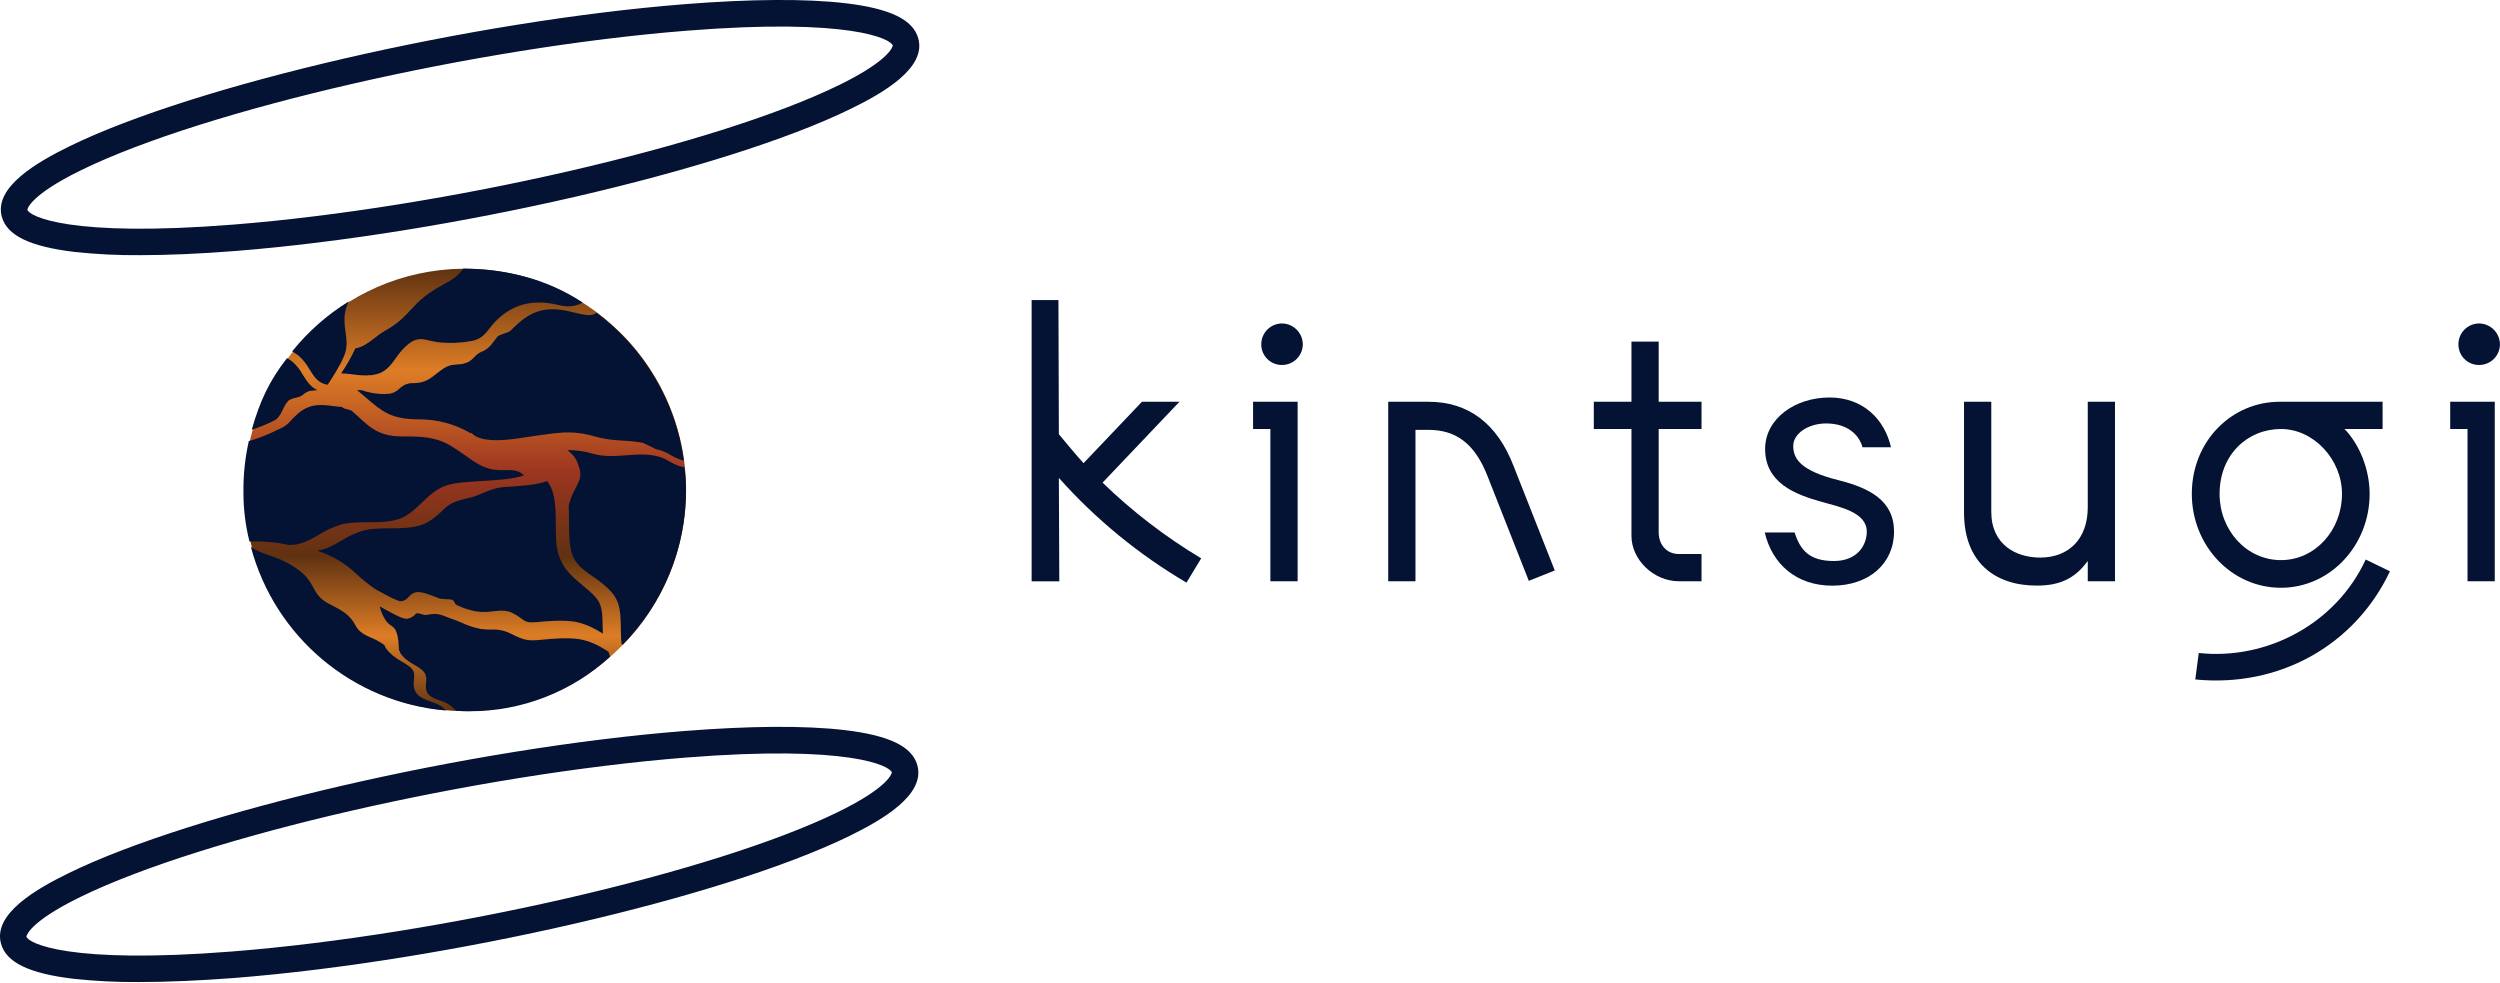
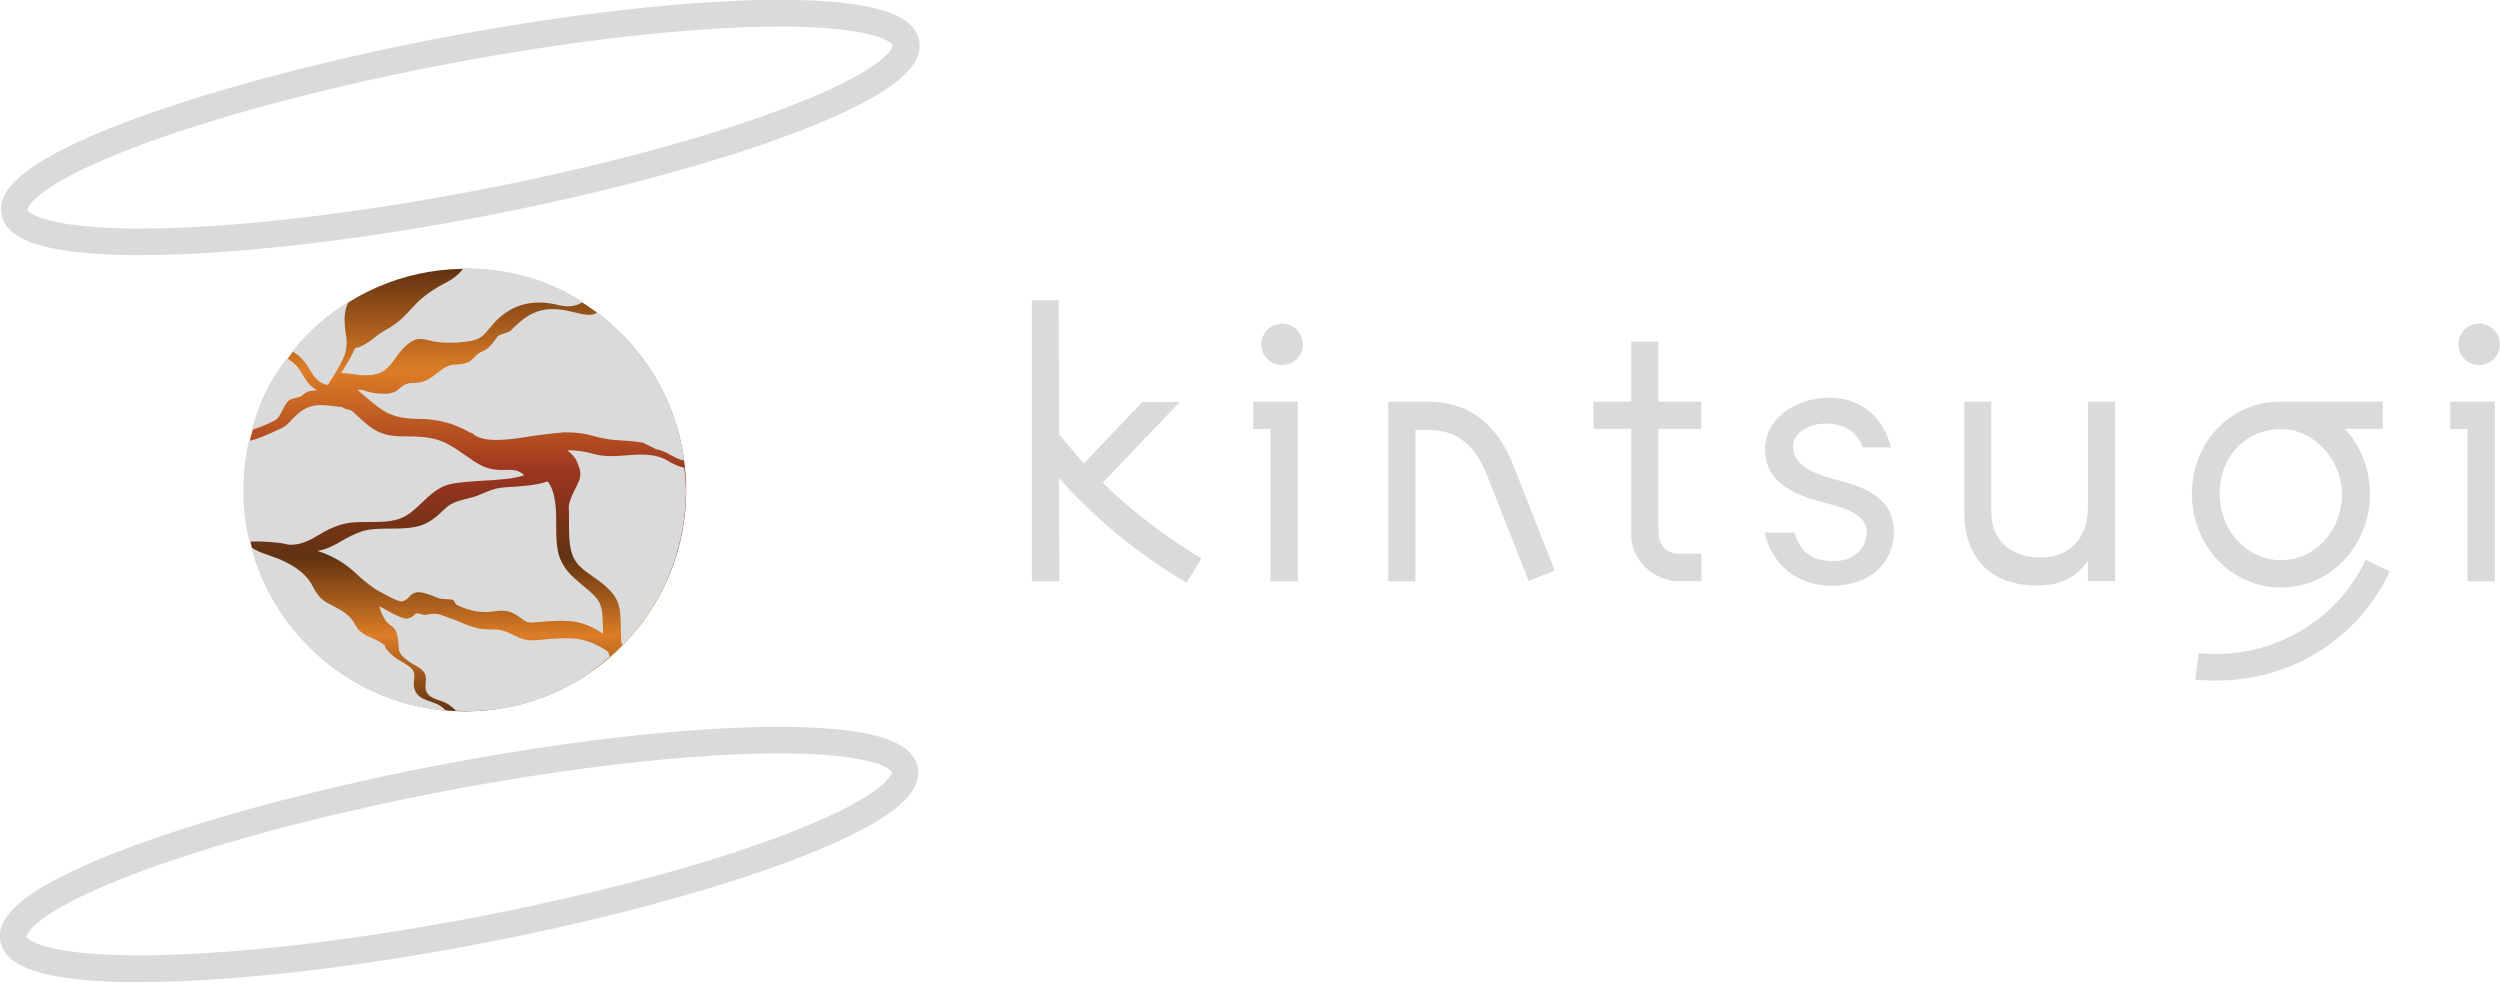
- <svg xmlns="http://www.w3.org/2000/svg" viewBox="0 0 299.69 117.73" version="1.1" id="svg5">
-   <defs id="defs2">
-     <linearGradient id="kintsugi-logo-with-text-New_Gradient_Swatch_15" x1="835.91" y1="890.38" x2="835.91" y2="689.89" gradientUnits="userSpaceOnUse">
-       <stop offset="0" stop-color="#603211" id="stop11" />
-       <stop offset=".17" stop-color="#dd7d26" id="stop13" />
-       <stop offset=".35" stop-color="#603211" id="stop15" />
-       <stop offset=".54" stop-color="#9c3520" id="stop17" />
-       <stop offset=".77" stop-color="#dd7d26" id="stop19" />
-       <stop offset="1" stop-color="#603211" id="stop21" />
+ <svg xmlns="http://www.w3.org/2000/svg" version="1.1" id="kintsugi" x="0px" y="0px" viewBox="0 0 1132.7 445" style="enable-background:new 0 0 1132.7 445;" xml:space="preserve">
+   <style type="text/css">
+ 	.st0{fill:url(#SVGID_1_);}
+ 	.st1{fill:#DADADA;}
+ </style>
+   <g>
+     <linearGradient id="SVGID_1_" gradientUnits="userSpaceOnUse" x1="210.799" y1="123.505" x2="210.799" y2="323.975" gradientTransform="matrix(1 0 0 -1 0 445.7292)">
+       <stop offset="0" style="stop-color:#603211" />
+       <stop offset="0.17" style="stop-color:#DD7D26" />
+       <stop offset="0.35" style="stop-color:#603211" />
+       <stop offset="0.54" style="stop-color:#9C3520" />
+       <stop offset="0.77" style="stop-color:#DD7D26" />
+       <stop offset="1" style="stop-color:#603211" />
    </linearGradient>
-     <style id="style9">
-       .kintsugi-logo-with-text-cls-2 {
-         fill: #041333
-       }
-     </style>
-   </defs>
-   <g id="layer1">
-     <g id="g97" transform="matrix(.26458 0 0 .26458 -165.455 -150.32)">
-       <path d="M906.08 718.54A99.58 99.58 0 0 0 836 689.89h-1.05a100.24 100.24 0 0 0 1 200.47h1a100.23 100.23 0 0 0 69.17-171.82z" id="path26" style="fill:url(#kintsugi-logo-with-text-New_Gradient_Swatch_15)" />
-       <path class="kintsugi-logo-with-text-cls-2" d="M878.71 706.42c-11.75-2.95-21.19-.55-28.86 7.33a37.71 37.71 0 0 0-2.66 3.14c-2 2.53-3.7 4.72-7.58 5.62a51.14 51.14 0 0 1-15.9.66c-1.51-.22-2.78-.51-3.9-.76-3.95-.91-6.34-1.45-11.07 3.05a34.81 34.81 0 0 0-4 4.87c-2.1 2.89-4.08 5.62-7.34 6.87a16.2 16.2 0 0 1-4.68 1 4.28 4.28 0 0 1-.43-.19l-.1.22a39 39 0 0 1-6.87-.45 46.07 46.07 0 0 0-5.41-.47 76.21 76.21 0 0 0 6.43-11.31c3.31-.51 6.13-2.68 8.86-4.8a34.81 34.81 0 0 1 4.58-3.21c5.47-3 8.12-5.55 12.87-10.75 4.5-4.94 9.33-8 15.2-11.1a21.45 21.45 0 0 0 7.45-6.28c19.57.13 37.89 4.71 54 15.34-1.69 1.07-5.3 2.55-10.59 1.22z" id="path28" />
-       <path class="kintsugi-logo-with-text-cls-2" d="M933 776.16a26.07 26.07 0 0 1-4-1.93 19 19 0 0 0-6.5-2.59l-5.85-2.87c-9.22-1.59-13-.39-22.31-3a40.66 40.66 0 0 0-13.31-1.65l-.23-.19-.17.2c-3.19.15-6.4.59-10 1.1l-2.47.34c-1 .13-2.12.31-3.39.51-7.94 1.26-21.22 3.36-25.83-1.81l-.26.23a45.93 45.93 0 0 0-23.32-6.36c-12.78 0-16.79-3.46-24.08-9.73-1.24-1.07-2.62-2.25-4.14-3.5h2a31.68 31.68 0 0 0 10.31 1.78 18.39 18.39 0 0 0 2-.1 8 8 0 0 0 4.82-2.32 19 19 0 0 1 1.81-1.4 8.36 8.36 0 0 1 4.69-1.14c.71 0 1.45-.06 2.25-.16 3.47-.43 5.91-2.37 8.26-4.24 2.2-1.74 4.26-3.39 7.08-3.85.7-.11 1.41-.16 2.15-.22a11.61 11.61 0 0 0 5.36-1.3 13.29 13.29 0 0 0 2.44-2.06 9.32 9.32 0 0 1 3-2.29c3.7-1.27 5.34-4.32 7.33-6.86.88-1.12 5-1.71 6.11-2.85 8.33-8.57 15-11.61 27.76-8.39 6.5 1.63 9 1.94 11.18.35a100.22 100.22 0 0 1 39.53 67 16.78 16.78 0 0 1-2.22-.7z" id="path30" />
-       <path class="kintsugi-logo-with-text-cls-2" d="M806.18 862.8a9.66 9.66 0 0 1-.18-1.9 23.38 23.38 0 0 0-.49-4.38c-.69-3.36-1.65-4-2.86-4.87a9.2 9.2 0 0 1-2.58-2.5 19.49 19.49 0 0 1-2.61-6l-.09-.27c.87.53 1.76 1 2.72 1.52.45.22 1 .54 1.7.9 2.59 1.41 6.15 3.35 8 3.19a6.18 6.18 0 0 0 3.94-2.25c.84-.83 3.55.76 4.71.55 2.13-.39 4.6-1 7.8.31 1.35.55 2.52 1 3.41 1.3 1.67.53 3.37 1.24 5 1.93a36.35 36.35 0 0 0 8.47 2.77 32.85 32.85 0 0 0 4.91.29 17 17 0 0 1 8.79 1.87c6.27 3.12 7.62 3.38 14.46 2.7 5.13-.5 11.65-1 16.62-.18 4.7.75 9 2.94 13.19 5.68 0 .41.63 1.84.67 2.25a93.79 93.79 0 0 1-63.61 24.69c-2.07 0-4.12-.08-6.15-.21a21 21 0 0 0-3.07-2.72 17.9 17.9 0 0 0-4.23-1.92c-1.95-.7-4-1.42-5.08-2.66-1.56-1.72-1.39-3.64-1.23-5.5a7 7 0 0 0-.31-3.75c-.92-1.89-2.93-3.06-5.06-4.3a22.27 22.27 0 0 1-3.58-2.38 12.21 12.21 0 0 1-2.82-3.1c.07-.33-.44-1.06-.44-1.06z" id="path32" />
-       <path class="kintsugi-logo-with-text-cls-2" d="M781.51 711a31.44 31.44 0 0 0 .41 7.62c.46 3.33.89 6.48-.38 10.07l-.13.36h-.12v.25c-1.68 4.31-5.63 10.4-7.49 13.17-4.24-.57-6.21-3.72-8.28-7.06a22.89 22.89 0 0 0-4.8-6.06 25 25 0 0 0-3-2 100.64 100.64 0 0 1 25.61-22.61 19.38 19.38 0 0 0-1.82 6.26z" id="path34" />
-       <path class="kintsugi-logo-with-text-cls-2" d="M906.92 859.84c-.15-2.05-.25-4.11-.27-6.21-.11-11-.63-14.61-8-20.79-5.67-4.77-12.21-7.14-14.3-14.26-1.15-4-1.18-9-1.21-14.29 0-2.33 0-4.68-.14-7a29.22 29.22 0 0 1 2.43-6.54c1.24-2.69 3.24-5.49 2.82-8.43-.35-2.47 0-.7-1.07-4-.94-2.91-2.7-4.53-4.79-6.23a40.11 40.11 0 0 1 11.66 1.64c9.34 2.67 18.08-.82 27.34.78l.93.16a17.93 17.93 0 0 1 6.15 2.46 28.11 28.11 0 0 0 4.11 2 19.69 19.69 0 0 0 2.83.76 70.66 70.66 0 0 1 .75 10.25 99.94 99.94 0 0 1-28.62 70.13z" id="path36" />
-       <path class="kintsugi-logo-with-text-cls-2" d="M746.61 819.5c.87.3 1.72.59 2.5.89a43.46 43.46 0 0 1 9.89 4.81c3.25 2.23 5.79 4.45 7.65 8 2 3.8 3.49 6.26 7.52 8.38l1.2.62c4.95 2.57 8.52 4.43 11.11 9.44 1.57 3 4.42 4.29 7.17 5.5a25.44 25.44 0 0 1 4.3 2.23l.55.37 1 .67c.43 1.36 1.41 2.65 3.82 4.76a25.2 25.2 0 0 0 4.15 2.77c2.21 1.29 4.3 2.51 5.18 4.3a7 7 0 0 1 .24 3.59c-.2 2.19-.42 4.68 1.65 7 1.43 1.57 3.8 2.42 6.09 3.24a18.85 18.85 0 0 1 4.43 2 22.29 22.29 0 0 1 2.36 2A100.31 100.31 0 0 1 739 815.91c2.09 1.68 5 2.69 7.61 3.59z" id="path38" />
-       <path class="kintsugi-logo-with-text-cls-2" d="M762.58 738c1.72 2.75 3.49 5.58 6.61 6.9-2.86.5-3.78-.29-6.79 2.27-1.6 1.36-5.06 1.13-6.51 2.67-2.47 2.63-3.06 7.18-6.18 8.81a69.35 69.35 0 0 1-10.3 4.19c3.6-12.76 8-22.29 16-32.44a20.27 20.27 0 0 1 2.67 1.82 22 22 0 0 1 4.5 5.78z" id="path40" />
-       <path class="kintsugi-logo-with-text-cls-2" d="m889.33 833.36.66.56c6.52 5.48 8.28 7 8.37 16.42 0 1.66.08 3.29.19 4.9-4.09-2.57-8.35-4.69-12.94-5.43-5.09-.81-11.69-.33-16.88.18-6.64.66-5.22-1.12-11.31-4.16-3.89-2-9.08-.4-11.83-.42a30.64 30.64 0 0 1-4.77-.28 35.87 35.87 0 0 1-8.23-2.7c-1.66-.7-.94-2.08-2.66-2.62-.85-.27-4.44-.08-5.78-.62-3.5-1.41-7.85-3.18-10.26-2.74a6.28 6.28 0 0 0-3.32 2.1 5.24 5.24 0 0 1-3.32 2c-1.51.12-5-1.79-7.39-3.06-.68-.37-1.28-.7-1.74-.93a33.3 33.3 0 0 1-3.64-2.12c0-.09-.05-.18-.08-.27l-.2.07a69.89 69.89 0 0 1-7.79-6.45A45.1 45.1 0 0 0 769 817.66c4.08-.56 7.49-2.51 11-4.54a42.26 42.26 0 0 1 9.34-4.39c4-1.17 8.57-1.2 13-1.22 4.68 0 9.52-.06 13.75-1.46 4.4-1.46 7.71-4.63 10.92-7.7 3.38-3.24 7.57-3.73 12.33-5 3.8-1 8.62-4.19 14.45-4.54 7.24-.44 14.71-.9 19.47-2.71 2.72 3.42 3.53 8.27 3.79 13.45v.06c.1 2.08.12 4.21.13 6.32 0 4.86.06 9.45 1.13 13.13 1.99 6.71 5.98 10.06 11.02 14.3z" id="path42" />
-       <path class="kintsugi-logo-with-text-cls-2" d="M738.38 813.5a90.38 90.38 0 0 1-2.73-22.09 100.29 100.29 0 0 1 2.43-23.41 71 71 0 0 0 10.69-4c3-1.54 5.31-2.05 7.59-4.48a50.16 50.16 0 0 1 4-4c5.57-4.73 10.65-4.08 16-3.39 1.28.16 2.58.32 3.9.41 1.78 1.43 3.36.79 4.75 2 6.52 5.61 10.41 11.34 22.29 11.34 8.62 0 15.33.08 22.14 4.18.18.11.36.23.56.33 1.77 1.09 3.56 2.28 5.39 3.58l1.17.83c3.81 2.73 7.41 5.3 12.41 6.11a28.38 28.38 0 0 0 5.15.23c3.28-.07 6.14-.13 8.62 2.41-4.63 1.66-11.84 2.1-18.83 2.52-5.88.36-11.44.69-15.33 1.72-5 1.32-8.61 4.76-12.09 8.09-3.27 3.13-6.35 6.09-10.54 7.47-4.19 1.38-8.84 1.38-13.44 1.41-4.6.03-9.1 0-13.26 1.26a42.67 42.67 0 0 0-9.55 4.49c-4.28 2.47-8.39 4.82-13.77 4.52q-2.33-.54-4.68-.87l-.44-.13v.06a80.48 80.48 0 0 0-12.43-.59z" id="path44" />
-       <path class="kintsugi-logo-with-text-cls-2" d="M688.6 683.76a254.79 254.79 0 0 1-29.38-1.46c-20.23-2.38-30.73-7.45-33.05-15.95-3.65-13.4 15.83-24.66 30.81-32 57-27.8 182-56.65 278.67-64.32 29.89-2.37 55-2.52 72.72-.43 20.23 2.38 30.73 7.45 33.05 16 3.65 13.39-15.83 24.65-30.81 31.95-57 27.8-182 56.65-278.67 64.32-15.94 1.26-30.51 1.89-43.34 1.89zm247.53-107.71.47 6c-95.42 7.56-218.5 35.88-274.36 63.13-24 11.72-24.51 18-24.49 18 .79 2.92 19 12.62 93.24 6.73 95.42-7.57 218.5-35.89 274.36-63.14 24-11.72 24.51-18 24.49-18-.8-2.92-19-12.62-93.24-6.72z" id="path46" />
-       <path class="kintsugi-logo-with-text-cls-2" d="M688.17 1013.09a254.79 254.79 0 0 1-29.38-1.46c-20.23-2.38-30.73-7.45-33-16-3.65-13.39 15.83-24.65 30.81-31.95 57-27.8 182-56.65 278.67-64.32 29.89-2.37 55-2.52 72.72-.43 20.23 2.38 30.73 7.45 33 16 3.65 13.39-15.83 24.65-30.81 32-57 27.8-182 56.65-278.67 64.32-15.93 1.21-30.51 1.84-43.34 1.84zM935.7 905.38l.47 6c-95.42 7.57-218.5 35.89-274.36 63.14-24 11.72-24.51 18-24.49 18 .79 2.92 18.95 12.62 93.24 6.72 95.42-7.56 218.5-35.88 274.36-63.13 24-11.72 24.51-18 24.49-18-.8-2.92-19-12.62-93.24-6.73z" id="path48" />
-       <path class="kintsugi-logo-with-text-cls-2" d="M1124.9 786.82a245 245 0 0 0 44.69 34.3l-6.67 11a241.9 241.9 0 0 1-57.82-47.43l.2 46.84h-12.54V704.11h12.15l.19 60.76c3.73 4.51 7.45 9 11.18 13.13l26.46-27.83h17z" id="path50" />
-       <path class="kintsugi-logo-with-text-cls-2" d="M1213.28 831.51h-12.35v-69h-7.84v-12.34h20.19zm-16.47-107.41a9.41 9.41 0 0 1 9.41-9.4 9.54 9.54 0 0 1 9.41 9.4 9.41 9.41 0 0 1-9.41 9.41 9.29 9.29 0 0 1-9.41-9.41z" id="path52" />
-       <path class="kintsugi-logo-with-text-cls-2" d="m1329.78 826.61-11.76 4.7-18.62-47.23c-5.69-14.7-14.11-21.17-26.85-21.17h-5.88v68.6h-12.35v-81.34h18.23c18 0 31.16 9.8 38.61 29.21z" id="path54" />
-       <path class="kintsugi-logo-with-text-cls-2" d="M1396.28 819.16v12.35h-10.19c-11.57 0-21.56-9.8-21.56-20.58v-48.41h-17.06v-12.35h17.06v-27.24h12.34v27.24h19.41v12.35h-19.41v46.84c0 5.3 3.34 9.8 9.22 9.8z" id="path56" />
-       <path class="kintsugi-logo-with-text-cls-2" d="M1471.15 809c0-8.82-12.35-11.17-20.58-13.52-12-3.33-25.48-8.63-25.48-23.91 0-13.72 13.52-23.33 29.2-23.33 15.1 0 24.9 9.8 27.83 22.54h-12.93c-1.37-5.29-6.47-10.78-16.46-10.78-8 0-14.9 4.51-14.9 10.19s3.14 11.18 20.38 15.49c14.11 3.53 25.29 9.21 25.29 23.32 0 14.5-11.37 24.5-28 24.5-16.27 0-27.24-9.8-30.58-24.11h13.53c2.55 8 6.66 12.94 17.83 12.94 10.72-.03 14.87-7.28 14.87-13.33z" id="path58" />
-       <path class="kintsugi-logo-with-text-cls-2" d="M1515.21 750.17h12.35V800c0 15.09 11.37 20.77 22.15 20.77 13.13 0 21.56-8.62 21.56-22.73v-47.87h12.34v81.34h-12.34v-9.21c-6.08 8.43-13.33 11.17-23.13 11.17-18.82 0-32.93-10.39-32.93-33.12z" id="path60" />
-       <path class="kintsugi-logo-with-text-cls-2" d="M1618.42 791.92c0-24.11 18.23-41.75 39.79-41.75h46.65v12.35h-17.25c6.86 7.06 11.37 18.42 11.37 29.4 0 23.32-17.84 42.53-40.18 42.53-22.54 0-40.38-19.21-40.38-42.53zm89.77 35.08c-16.07 33.91-50.57 52.73-88.2 49l1.57-12c30.77 3.33 62.13-13.13 75.65-42.34zM1631 791.92c0 16.46 12.15 30 27.83 30 15.48 0 27.63-13.53 27.63-30 0-15.49-12.74-29.4-27.63-29.4-15.12 0-27.83 11.56-27.83 29.4z" id="path62" />
-       <path class="kintsugi-logo-with-text-cls-2" d="M1755.68 831.51h-12.35v-69h-7.84v-12.34h20.19zm-16.47-107.41a9.41 9.41 0 0 1 9.41-9.4 9.54 9.54 0 0 1 9.41 9.4 9.41 9.41 0 0 1-9.41 9.41 9.29 9.29 0 0 1-9.41-9.41z" id="path64" />
-     </g>
+     <path class="st0" d="M280.7,150.4c-18.7-18.4-43.9-28.7-70.1-28.6c-0.3,0-0.7,0-1,0c-55.4,0.8-99.6,46.2-98.9,101.6   c0.7,54.7,45.2,98.7,99.9,98.9h1c55.4-0.5,99.8-45.8,99.3-101.2C310.6,194.4,299.8,169,280.7,150.4L280.7,150.4z" />
+     <path class="st1" d="M253.4,138.3c-11.8-3-21.2-0.5-28.9,7.3c-0.9,1-1.8,2-2.7,3.1c-2,2.5-3.7,4.7-7.6,5.6   c-5.2,1-10.6,1.3-15.9,0.7c-1.5-0.2-2.8-0.5-3.9-0.8c-4-0.9-6.3-1.5-11.1,3c-1.5,1.5-2.8,3.1-4,4.9c-2.1,2.9-4.1,5.6-7.3,6.9   c-1.5,0.6-3.1,0.9-4.7,1c-0.1-0.1-0.3-0.1-0.4-0.2l-0.1,0.2c-2.3,0.1-4.6-0.1-6.9-0.5c-1.8-0.3-3.6-0.4-5.4-0.5   c2.5-3.6,4.6-7.4,6.4-11.3c3.3-0.5,6.1-2.7,8.9-4.8c1.4-1.2,3-2.3,4.6-3.2c5.5-3,8.1-5.5,12.9-10.8c4.5-4.9,9.3-8,15.2-11.1   c2.9-1.5,5.5-3.6,7.5-6.3c19.6,0.1,37.9,4.7,54,15.3C262.3,138.1,258.7,139.6,253.4,138.3z" />
+     <path class="st1" d="M307.7,208c-1.4-0.5-2.7-1.2-4-1.9c-2-1.3-4.2-2.1-6.5-2.6l-5.8-2.9c-9.2-1.6-13-0.4-22.3-3   c-4.3-1.3-8.8-1.8-13.3-1.7l-0.2-0.2l-0.2,0.2c-3.2,0.2-6.4,0.6-10,1.1l-2.5,0.3c-1,0.1-2.1,0.3-3.4,0.5   c-7.9,1.3-21.2,3.4-25.8-1.8l-0.3,0.2c-7.1-4.2-15.1-6.4-23.3-6.4c-12.8,0-16.8-3.5-24.1-9.7c-1.2-1.1-2.6-2.2-4.1-3.5   c0.7,0,1.3,0,2,0c3.3,1.2,6.8,1.8,10.3,1.8c0.7,0,1.3,0,2-0.1c1.8-0.2,3.5-1,4.8-2.3c0.6-0.5,1.2-1,1.8-1.4c1.4-0.8,3-1.2,4.7-1.1   c0.7,0,1.5-0.1,2.2-0.2c3.5-0.4,5.9-2.4,8.3-4.2c2.2-1.7,4.3-3.4,7.1-3.8c0.7-0.1,1.4-0.2,2.2-0.2c1.9,0,3.7-0.4,5.4-1.3   c0.9-0.6,1.7-1.3,2.4-2.1c0.8-1,1.9-1.7,3-2.3l0,0c3.7-1.3,5.3-4.3,7.3-6.9c0.9-1.1,5-1.7,6.1-2.8c8.3-8.6,15-11.6,27.8-8.4   c6.5,1.6,9,1.9,11.2,0.3c21.7,16.1,35.9,40.3,39.5,67C309.1,208.5,308.4,208.3,307.7,208z" />
+     <path class="st1" d="M180.8,294.7c-0.1-0.6-0.2-1.3-0.2-1.9c0-1.5-0.2-2.9-0.5-4.4c-0.7-3.4-1.7-4-2.9-4.9c-1-0.7-1.9-1.5-2.6-2.5   c-1.2-1.8-2.1-3.9-2.6-6l-0.1-0.3c0.9,0.5,1.8,1,2.7,1.5c0.5,0.2,1,0.5,1.7,0.9c2.6,1.4,6.2,3.3,8,3.2c1.6-0.2,3-1,3.9-2.2   c0.8-0.8,3.5,0.8,4.7,0.5c2.1-0.4,4.6-1,7.8,0.3c1.3,0.5,2.5,1,3.4,1.3c1.7,0.5,3.4,1.2,5,1.9c2.7,1.3,5.5,2.2,8.5,2.8   c1.6,0.2,3.3,0.3,4.9,0.3c3-0.2,6.1,0.5,8.8,1.9c6.3,3.1,7.6,3.4,14.5,2.7c5.1-0.5,11.7-1,16.6-0.2c4.7,0.8,9,2.9,13.2,5.7   c0,0.4,0.6,1.8,0.7,2.2c-17.4,15.9-40.1,24.7-63.6,24.7c-2.1,0-4.1-0.1-6.2-0.2c-0.9-1-2-1.9-3.1-2.7c-1.3-0.8-2.7-1.5-4.2-1.9   c-2-0.7-4-1.4-5.1-2.7c-1.6-1.7-1.4-3.6-1.2-5.5c0.2-1.3,0.1-2.6-0.3-3.8c-0.9-1.9-2.9-3.1-5.1-4.3c-1.3-0.7-2.5-1.5-3.6-2.4   c-1.1-0.9-2.1-1.9-2.8-3.1l0,0C181.3,295.4,180.8,294.7,180.8,294.7z" />
+     <path class="st1" d="M156.2,142.9c-0.2,2.5,0,5.1,0.4,7.6c0.5,3.3,0.9,6.5-0.4,10.1l-0.1,0.4h-0.1v0.2c-1.7,4.3-5.6,10.4-7.5,13.2   c-4.2-0.6-6.2-3.7-8.3-7.1c-1.2-2.3-2.9-4.3-4.8-6.1c-1-0.7-2-1.4-3-2c7.2-8.9,15.8-16.6,25.6-22.6   C157,138.6,156.4,140.7,156.2,142.9z" />
+     <path class="st1" d="M281.6,291.7c-0.2-2-0.2-4.1-0.3-6.2c-0.1-11-0.6-14.6-8-20.8l0,0c-5.7-4.8-12.2-7.1-14.3-14.3   c-1.2-4-1.2-9-1.2-14.3c0-2.3,0-4.7-0.1-7c0.5-2.3,1.4-4.5,2.4-6.5c1.2-2.7,3.2-5.5,2.8-8.4c-0.3-2.5,0-0.7-1.1-4   c-0.9-2.9-2.7-4.5-4.8-6.2c3.9,0,7.9,0.5,11.7,1.6c9.3,2.7,18.1-0.8,27.3,0.8l0.9,0.2c2.2,0.4,4.3,1.3,6.2,2.5   c1.3,0.8,2.7,1.4,4.1,2c0.9,0.3,1.9,0.6,2.8,0.8c0.5,3.4,0.7,6.8,0.8,10.2c0,26.2-10.2,51.4-28.6,70.1L281.6,291.7z" />
+     <path class="st1" d="M121.3,251.4c0.9,0.3,1.7,0.6,2.5,0.9c3.5,1.2,6.8,2.8,9.9,4.8c3.2,2.2,5.8,4.5,7.7,8c2,3.8,3.5,6.3,7.5,8.4   l1.2,0.6c5,2.6,8.5,4.4,11.1,9.4c1.6,3,4.4,4.3,7.2,5.5c1.5,0.6,2.9,1.4,4.3,2.2l0.5,0.4l1,0.7c0.4,1.4,1.4,2.7,3.8,4.8   c1.3,1.1,2.7,2,4.2,2.8c2.2,1.3,4.3,2.5,5.2,4.3c0.4,1.2,0.5,2.4,0.2,3.6c-0.2,2.2-0.4,4.7,1.7,7c1.4,1.6,3.8,2.4,6.1,3.2   c1.6,0.5,3,1.1,4.4,2c0.8,0.6,1.6,1.3,2.4,2c-42.2-3.6-77.5-33.3-88.4-74.2C115.7,249.5,118.7,250.5,121.3,251.4z" />
+     <path class="st1" d="M137.2,169.9c1.7,2.8,3.5,5.6,6.6,6.9c-2.9,0.5-3.8-0.3-6.8,2.3c-1.6,1.4-5.1,1.1-6.5,2.7   c-2.5,2.6-3.1,7.2-6.2,8.8c-3.3,1.7-6.8,3.1-10.3,4.2c3.6-12.8,8-22.3,16-32.4c0.9,0.5,1.8,1.1,2.7,1.8   C134.5,165.7,136.1,167.7,137.2,169.9z" />
+     <path class="st1" d="M264,265.2l0.7,0.6c6.5,5.5,8.3,7,8.4,16.4c0,1.7,0.1,3.3,0.2,4.9c-4.1-2.6-8.3-4.7-12.9-5.4   c-5.1-0.8-11.7-0.3-16.9,0.2c-6.6,0.7-5.2-1.1-11.3-4.2c-3.9-2-9.1-0.4-11.8-0.4c-1.6,0-3.2-0.1-4.8-0.3c-2.8-0.6-5.6-1.5-8.2-2.7   c-1.7-0.7-0.9-2.1-2.7-2.6c-0.8-0.3-4.4-0.1-5.8-0.6c-3.5-1.4-7.8-3.2-10.3-2.7c-1.3,0.3-2.5,1.1-3.3,2.1c-0.8,1.1-2,1.8-3.3,2   c-1.5,0.1-5-1.8-7.4-3.1c-0.7-0.4-1.3-0.7-1.7-0.9c-1.3-0.6-2.5-1.3-3.6-2.1c0-0.1,0-0.2-0.1-0.3l-0.2,0.1c-2.7-2-5.4-4.1-7.8-6.5   c-5-4.6-10.9-8.1-17.4-10.1c4.1-0.6,7.5-2.5,11-4.5c2.9-1.8,6.1-3.3,9.3-4.4c4-1.2,8.6-1.2,13-1.2c4.7,0,9.5-0.1,13.8-1.5   c4.4-1.5,7.7-4.6,10.9-7.7c3.4-3.2,7.6-3.7,12.3-5c3.8-1,8.6-4.2,14.5-4.5c7.2-0.4,14.7-0.9,19.5-2.7c2.7,3.4,3.5,8.3,3.8,13.5   c0,0,0,0,0,0.1l0,0c0.1,2.1,0.1,4.2,0.1,6.3c0,4.9,0.1,9.5,1.1,13.1C255,257.6,258.9,261,264,265.2z" />
+     <path class="st1" d="M113,245.4c-1.8-7.2-2.7-14.6-2.7-22.1c-0.1-7.9,0.7-15.7,2.4-23.4c3.7-1,7.2-2.4,10.7-4c3-1.5,5.3-2,7.6-4.5   c1.3-1.4,2.6-2.7,4-4c5.6-4.7,10.7-4.1,16-3.4c1.3,0.2,2.6,0.3,3.9,0.4c1.8,1.4,3.4,0.8,4.8,2c6.5,5.6,10.4,11.3,22.3,11.3   c8.6,0,15.3,0.1,22.1,4.2c0.2,0.1,0.4,0.2,0.6,0.3c1.8,1.1,3.6,2.3,5.4,3.6l1.2,0.8c3.8,2.7,7.4,5.3,12.4,6.1   c1.7,0.2,3.4,0.3,5.2,0.2c3.3-0.1,6.1-0.1,8.6,2.4c-4.6,1.7-11.8,2.1-18.8,2.5c-5.9,0.4-11.4,0.7-15.3,1.7c-5,1.3-8.6,4.8-12.1,8.1   c-3.3,3.1-6.3,6.1-10.5,7.5s-8.8,1.4-13.4,1.4s-9.1,0-13.3,1.3c-3.4,1.1-6.6,2.6-9.5,4.5c-4.3,2.5-8.4,4.8-13.8,4.5   c-1.6-0.4-3.1-0.7-4.7-0.9l-0.4-0.1v0.1C121.3,245.4,117.2,245.2,113,245.4z" />
+     <path class="st1" d="M63.3,115.6c-9.8,0.1-19.6-0.4-29.4-1.5c-20.2-2.4-30.7-7.5-33-16c-3.7-13.4,15.8-24.7,30.8-32   c57-27.8,182-56.7,278.7-64.3c29.9-2.4,55-2.5,72.7-0.4c20.2,2.4,30.7,7.5,33.1,16c3.7,13.4-15.8,24.7-30.8,32   c-57,27.8-182,56.7-278.7,64.3C90.7,115,76.1,115.6,63.3,115.6z M310.8,7.9l0.5,6C215.8,21.5,92.8,49.8,36.9,77   c-24,11.7-24.5,18-24.5,18c0.8,2.9,19,12.6,93.2,6.7c95.4-7.6,218.5-35.9,274.4-63.1c24-11.7,24.5-18,24.5-18   c-0.8-2.9-19-12.6-93.2-6.7L310.8,7.9z" />
+     <path class="st1" d="M62.8,445c-9.8,0.1-19.6-0.4-29.4-1.5c-20.2-2.4-30.7-7.5-33-16c-3.7-13.4,15.8-24.7,30.8-32   c57-27.8,182-56.7,278.7-64.3c29.9-2.4,55-2.5,72.7-0.4c20.2,2.4,30.7,7.5,33,16c3.7,13.4-15.8,24.7-30.8,32   c-57,27.8-182,56.7-278.7,64.3C90.2,444.3,75.7,445,62.8,445z M310.4,337.2l0.5,6c-95.4,7.6-218.5,35.9-274.4,63.1   c-24,11.7-24.5,18-24.5,18c0.8,2.9,19,12.6,93.2,6.7c95.4-7.6,218.5-35.9,274.4-63.1c24-11.7,24.5-18,24.5-18   c-0.8-2.9-19-12.6-93.2-6.7L310.4,337.2z" />
+     <path class="st1" d="M499.6,218.7c13.5,13.1,28.5,24.6,44.7,34.3l-6.7,11c-21.6-12.7-41.1-28.7-57.8-47.4l0.2,46.8h-12.5V136h12.2   l0.2,60.8c3.7,4.5,7.4,9,11.2,13.1l26.5-27.8h17L499.6,218.7z" />
+     <path class="st1" d="M587.9,263.4h-12.3v-69h-7.8V182h20.2V263.4z M571.5,156c0-5.2,4.2-9.4,9.4-9.4c5.2,0.1,9.3,4.2,9.4,9.4   c0,5.2-4.2,9.4-9.4,9.4l0,0c-5.1,0.1-9.3-4-9.4-9.2C571.5,156.1,571.5,156,571.5,156z" />
+     <path class="st1" d="M704.4,258.5l-11.8,4.7l-18.6-47.2c-5.7-14.7-14.1-21.2-26.8-21.2h-5.9v68.6H629V182h18.2   c18,0,31.2,9.8,38.6,29.2L704.4,258.5z" />
+     <path class="st1" d="M770.9,251v12.3h-10.2c-11.6,0-21.6-9.8-21.6-20.6v-48.4h-17.1V182h17.1v-27.2h12.3V182h19.4v12.3h-19.4v46.8   c0,5.3,3.3,9.8,9.2,9.8H770.9z" />
+     <path class="st1" d="M845.8,240.9c0-8.8-12.3-11.2-20.6-13.5c-12-3.3-25.5-8.6-25.5-23.9c0-13.7,13.5-23.3,29.2-23.3   c15.1,0,24.9,9.8,27.8,22.5h-12.9c-1.4-5.3-6.5-10.8-16.5-10.8c-8,0-14.9,4.5-14.9,10.2s3.1,11.2,20.4,15.5   c14.1,3.5,25.3,9.2,25.3,23.3c0,14.5-11.4,24.5-28,24.5c-16.3,0-27.2-9.8-30.6-24.1h13.5c2.6,8,6.7,12.9,17.8,12.9   C841.7,254.2,845.8,246.9,845.8,240.9z" />
+     <path class="st1" d="M889.9,182h12.3v49.8c0,15.1,11.4,20.8,22.2,20.8c13.1,0,21.6-8.6,21.6-22.7V182h12.3v81.3h-12.3v-9.2   c-6.1,8.4-13.3,11.2-23.1,11.2c-18.8,0-32.9-10.4-32.9-33.1V182z" />
+     <path class="st1" d="M993.1,223.8c0-24.1,18.2-41.8,39.8-41.8h46.7v12.3h-17.2c6.9,7.1,11.4,18.4,11.4,29.4   c0,23.3-17.8,42.5-40.2,42.5C1010.9,266.3,993.1,247.1,993.1,223.8z M1082.8,258.9c-16.1,33.9-50.6,52.7-88.2,49l1.6-12   c30.8,3.3,62.1-13.1,75.6-42.3L1082.8,258.9z M1005.7,223.8c0,16.5,12.2,30,27.8,30c15.5,0,27.6-13.5,27.6-30   c0-15.5-12.7-29.4-27.6-29.4C1018.4,194.4,1005.7,205.9,1005.7,223.8z" />
+     <path class="st1" d="M1130.3,263.4H1118v-69h-7.8V182h20.2V263.4z M1113.9,156c0-5.2,4.2-9.4,9.4-9.4c5.2,0.1,9.3,4.2,9.4,9.4   c0,5.2-4.2,9.4-9.4,9.4l0,0c-5.1,0.1-9.3-4-9.4-9.2C1113.9,156.1,1113.9,156,1113.9,156z" />
  </g>
</svg>
